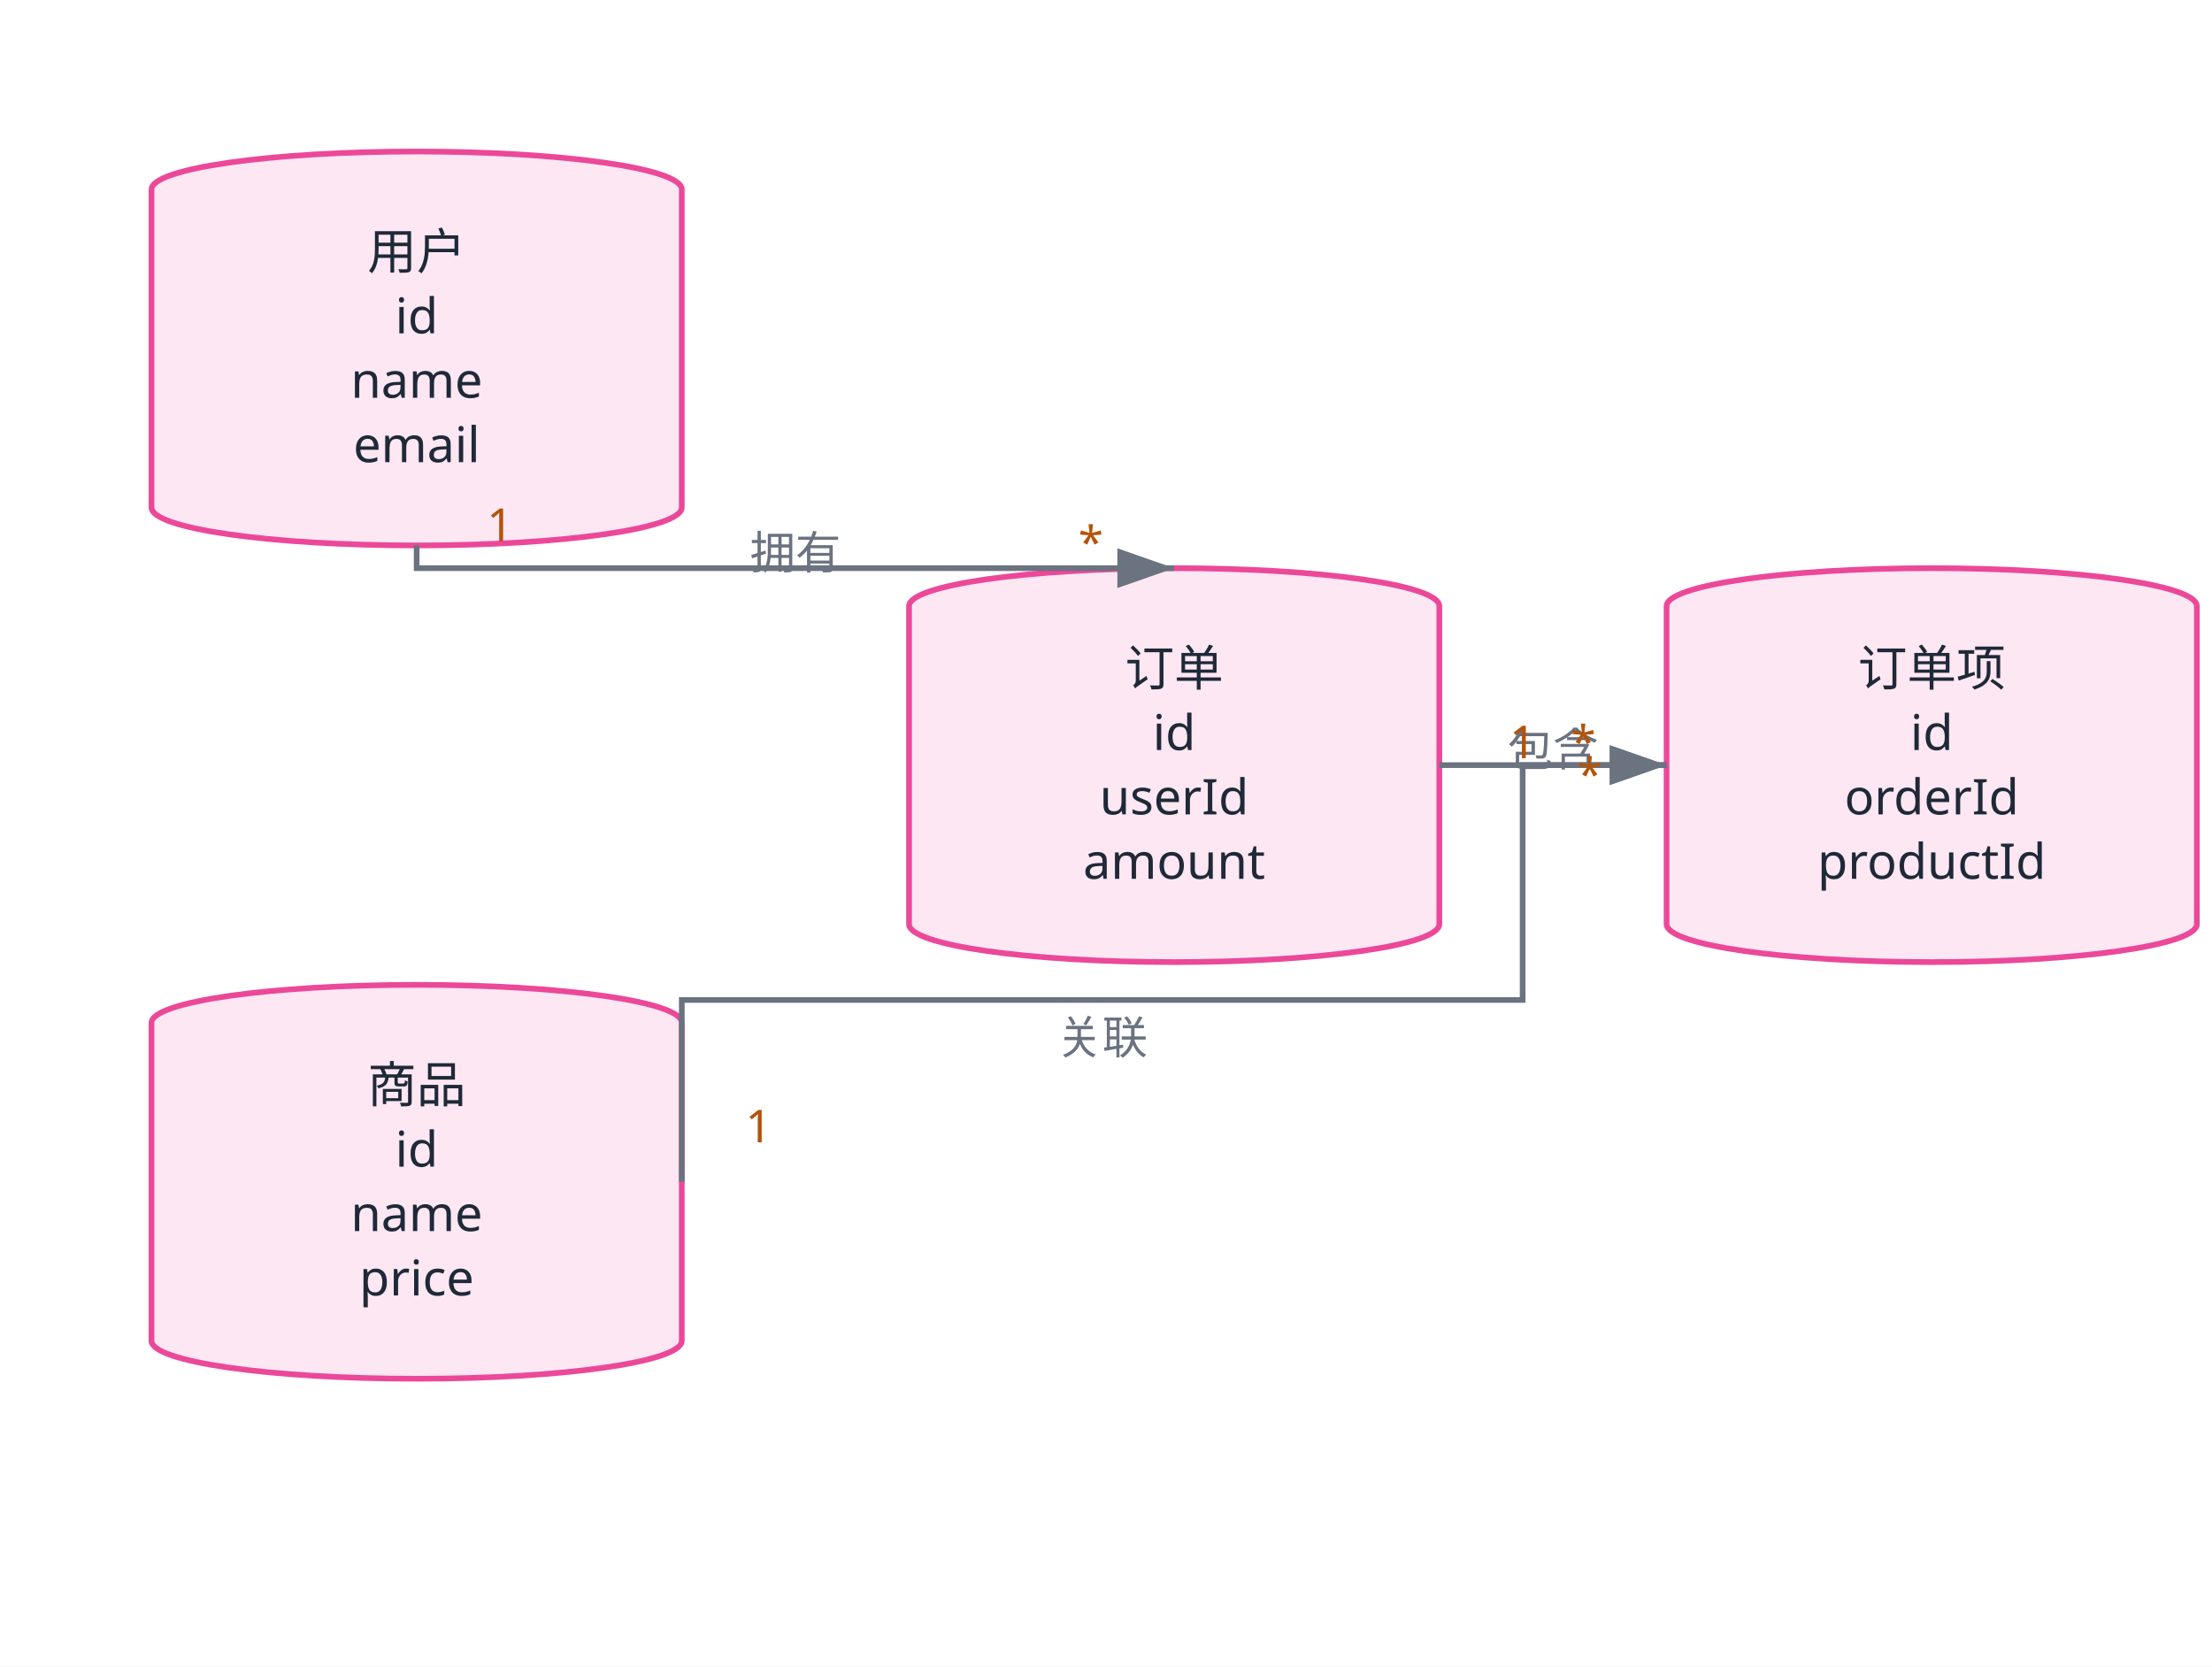
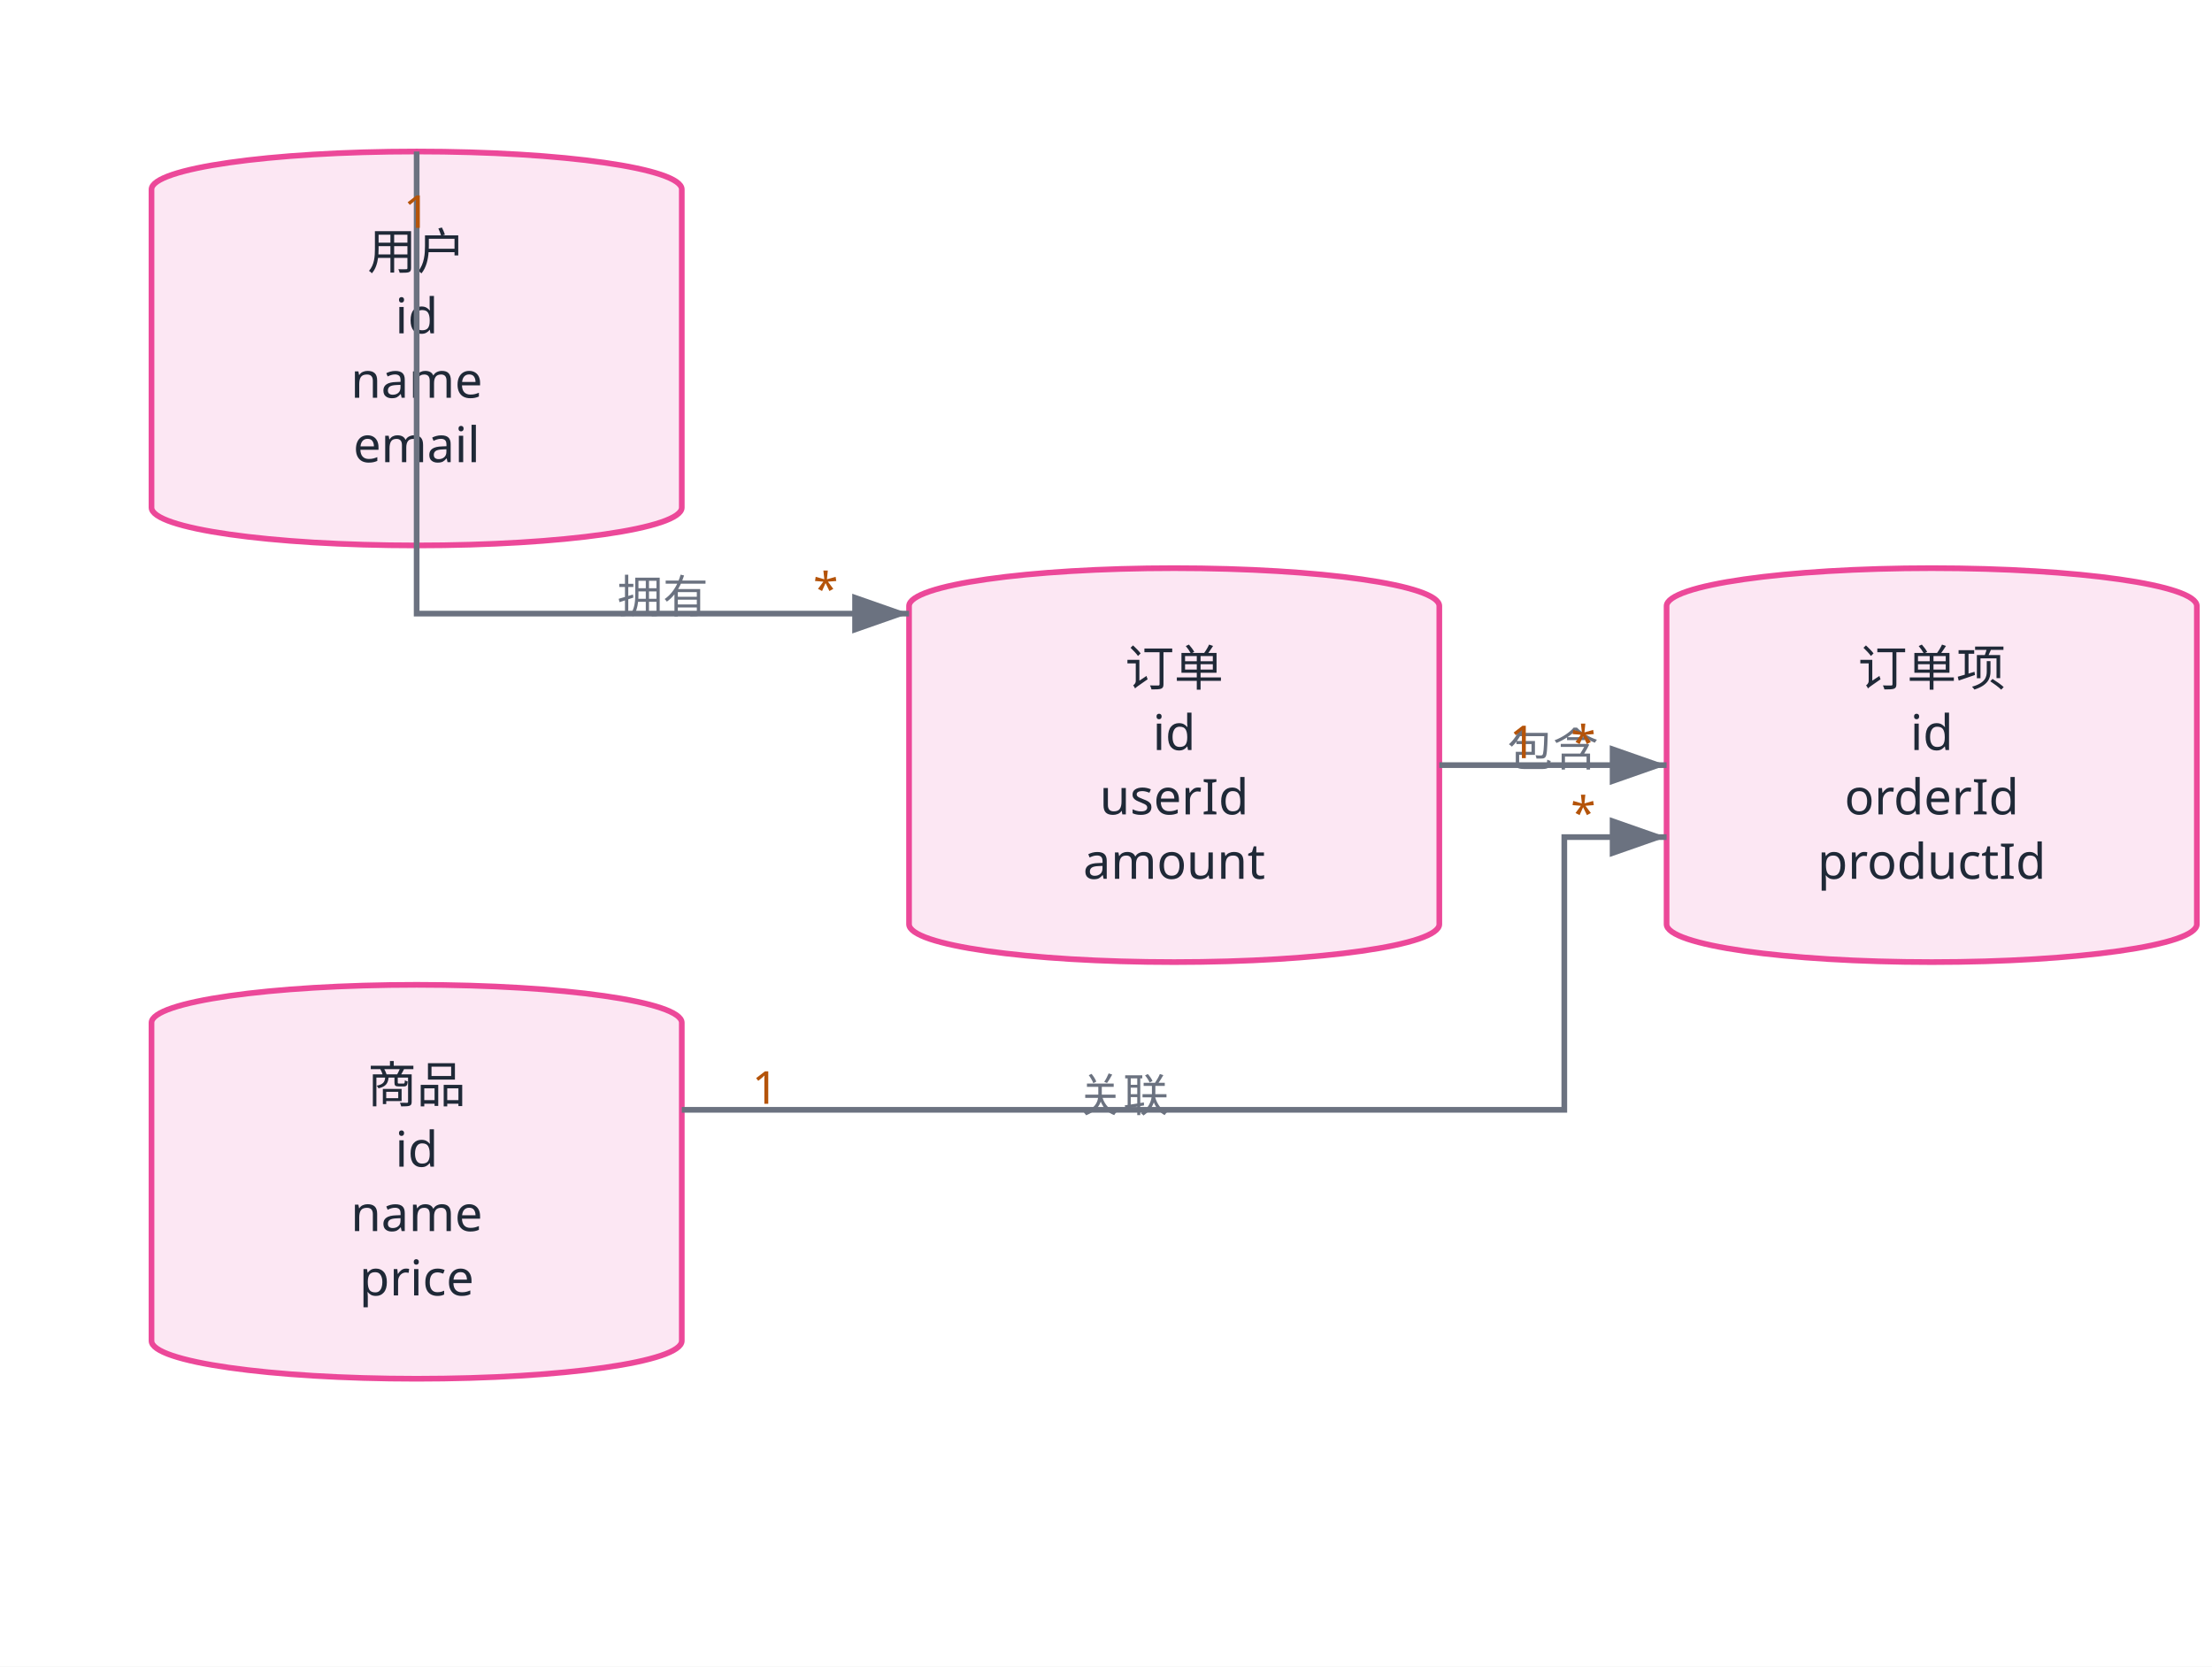
<svg xmlns="http://www.w3.org/2000/svg" width="584" height="440" viewBox="0 0 584 440">
  <defs>
    <marker id="arrowhead" markerWidth="10" markerHeight="7" refX="10" refY="3.5" orient="auto">
      <polygon points="0 0, 10 3.5, 0 7" fill="#6b7280" />
    </marker>
    <marker id="arrowhead-purple" markerWidth="10" markerHeight="7" refX="10" refY="3.5" orient="auto">
      <polygon points="0 0, 10 3.5, 0 7" fill="#7c3aed" />
    </marker>
  </defs>
  <style>.lgdl-anchors,.lgdl-edge-anchors{opacity:0;pointer-events:none;transition:opacity .12s ease}.lgdl-node:hover + .lgdl-anchors,.lgdl-class:hover + .lgdl-anchors,.lgdl-group:hover + .lgdl-anchors,.lgdl-lane:hover + .lgdl-anchors{opacity:1}.lgdl-edge:hover + .lgdl-edge-anchors,.lgdl-aggregate-edge:hover + .lgdl-edge-anchors{opacity:1}.lgdl-node.lgdl-hovered + .lgdl-anchors,.lgdl-class.lgdl-hovered + .lgdl-anchors,.lgdl-group.lgdl-hovered + .lgdl-anchors,.lgdl-lane.lgdl-hovered + .lgdl-anchors{opacity:1}.lgdl-edge.lgdl-hovered + .lgdl-edge-anchors,.lgdl-aggregate-edge.lgdl-hovered + .lgdl-edge-anchors{opacity:1}.lgdl-hovered{filter:drop-shadow(0 0 3px rgba(79,70,229,.65))}</style>
  <rect x="0" y="0" width="584" height="440" fill="#ffffff" />
  <g class="lgdl-node" data-lgdl-loc="nodes[0]">
    <path d="M 40,50 L 40,134 A 70,10 0 0 0 180,134 L 180,50 A 70,10 0 0 0 40,50 Z" fill="#fce7f3" stroke="#ec4899" stroke-width="1.5" />
    <text x="110" y="66.5" font-family="'Segoe UI', 'PingFang SC', 'Microsoft YaHei', sans-serif" font-size="13" fill="#1f2937" text-anchor="middle" dominant-baseline="middle">用户</text>
    <text x="110" y="83.5" font-family="'Segoe UI', 'PingFang SC', 'Microsoft YaHei', sans-serif" font-size="13" fill="#1f2937" text-anchor="middle" dominant-baseline="middle">id</text>
    <text x="110" y="100.5" font-family="'Segoe UI', 'PingFang SC', 'Microsoft YaHei', sans-serif" font-size="13" fill="#1f2937" text-anchor="middle" dominant-baseline="middle">name</text>
    <text x="110" y="117.5" font-family="'Segoe UI', 'PingFang SC', 'Microsoft YaHei', sans-serif" font-size="13" fill="#1f2937" text-anchor="middle" dominant-baseline="middle">email</text>
  </g>
  <g class="lgdl-anchors">
    <circle cx="180.0" cy="92.0" r="3" fill="#ec4899" />
    <circle cx="180.0" cy="110.8" r="3" fill="#ec4899" />
    <circle cx="180.0" cy="132.4" r="3" fill="#ec4899" />
    <circle cx="159.1" cy="141.1" r="3" fill="#ec4899" />
    <circle cx="139.5" cy="143.1" r="3" fill="#ec4899" />
    <circle cx="123.9" cy="143.8" r="3" fill="#ec4899" />
    <circle cx="110.0" cy="144.0" r="3" fill="#ec4899" />
    <circle cx="96.1" cy="143.8" r="3" fill="#ec4899" />
    <circle cx="80.5" cy="143.1" r="3" fill="#ec4899" />
    <circle cx="60.9" cy="141.1" r="3" fill="#ec4899" />
    <circle cx="40.0" cy="132.4" r="3" fill="#ec4899" />
    <circle cx="40.0" cy="110.8" r="3" fill="#ec4899" />
    <circle cx="40.0" cy="92.0" r="3" fill="#ec4899" />
    <circle cx="40.0" cy="73.2" r="3" fill="#ec4899" />
    <circle cx="40.0" cy="51.6" r="3" fill="#ec4899" />
    <circle cx="60.9" cy="42.9" r="3" fill="#ec4899" />
    <circle cx="80.5" cy="40.9" r="3" fill="#ec4899" />
    <circle cx="96.1" cy="40.2" r="3" fill="#ec4899" />
    <circle cx="110.0" cy="40.0" r="3" fill="#ec4899" />
    <circle cx="123.9" cy="40.2" r="3" fill="#ec4899" />
    <circle cx="139.5" cy="40.9" r="3" fill="#ec4899" />
    <circle cx="159.1" cy="42.9" r="3" fill="#ec4899" />
    <circle cx="180.0" cy="51.6" r="3" fill="#ec4899" />
    <circle cx="180.0" cy="73.2" r="3" fill="#ec4899" />
  </g>
  <g class="lgdl-node" data-lgdl-loc="nodes[1]">
    <path d="M 240,160 L 240,244 A 70,10 0 0 0 380,244 L 380,160 A 70,10 0 0 0 240,160 Z" fill="#fce7f3" stroke="#ec4899" stroke-width="1.5" />
    <text x="310" y="176.5" font-family="'Segoe UI', 'PingFang SC', 'Microsoft YaHei', sans-serif" font-size="13" fill="#1f2937" text-anchor="middle" dominant-baseline="middle">订单</text>
    <text x="310" y="193.5" font-family="'Segoe UI', 'PingFang SC', 'Microsoft YaHei', sans-serif" font-size="13" fill="#1f2937" text-anchor="middle" dominant-baseline="middle">id</text>
    <text x="310" y="210.5" font-family="'Segoe UI', 'PingFang SC', 'Microsoft YaHei', sans-serif" font-size="13" fill="#1f2937" text-anchor="middle" dominant-baseline="middle">userId</text>
    <text x="310" y="227.5" font-family="'Segoe UI', 'PingFang SC', 'Microsoft YaHei', sans-serif" font-size="13" fill="#1f2937" text-anchor="middle" dominant-baseline="middle">amount</text>
  </g>
  <g class="lgdl-anchors">
    <circle cx="380.0" cy="202.0" r="3" fill="#ec4899" />
    <circle cx="380.0" cy="220.8" r="3" fill="#ec4899" />
    <circle cx="380.0" cy="242.4" r="3" fill="#ec4899" />
    <circle cx="359.1" cy="251.1" r="3" fill="#ec4899" />
    <circle cx="339.5" cy="253.1" r="3" fill="#ec4899" />
    <circle cx="323.9" cy="253.8" r="3" fill="#ec4899" />
    <circle cx="310.0" cy="254.0" r="3" fill="#ec4899" />
    <circle cx="296.1" cy="253.8" r="3" fill="#ec4899" />
    <circle cx="280.5" cy="253.1" r="3" fill="#ec4899" />
    <circle cx="260.9" cy="251.1" r="3" fill="#ec4899" />
    <circle cx="240.0" cy="242.4" r="3" fill="#ec4899" />
    <circle cx="240.0" cy="220.8" r="3" fill="#ec4899" />
    <circle cx="240.0" cy="202.0" r="3" fill="#ec4899" />
    <circle cx="240.0" cy="183.2" r="3" fill="#ec4899" />
    <circle cx="240.0" cy="161.6" r="3" fill="#ec4899" />
    <circle cx="260.9" cy="152.9" r="3" fill="#ec4899" />
    <circle cx="280.5" cy="150.9" r="3" fill="#ec4899" />
    <circle cx="296.1" cy="150.2" r="3" fill="#ec4899" />
    <circle cx="310.0" cy="150.0" r="3" fill="#ec4899" />
    <circle cx="323.9" cy="150.2" r="3" fill="#ec4899" />
    <circle cx="339.5" cy="150.9" r="3" fill="#ec4899" />
    <circle cx="359.1" cy="152.9" r="3" fill="#ec4899" />
    <circle cx="380.0" cy="161.6" r="3" fill="#ec4899" />
    <circle cx="380.0" cy="183.2" r="3" fill="#ec4899" />
  </g>
  <g class="lgdl-node" data-lgdl-loc="nodes[2]">
    <path d="M 40,270 L 40,354 A 70,10 0 0 0 180,354 L 180,270 A 70,10 0 0 0 40,270 Z" fill="#fce7f3" stroke="#ec4899" stroke-width="1.5" />
    <text x="110" y="286.5" font-family="'Segoe UI', 'PingFang SC', 'Microsoft YaHei', sans-serif" font-size="13" fill="#1f2937" text-anchor="middle" dominant-baseline="middle">商品</text>
    <text x="110" y="303.5" font-family="'Segoe UI', 'PingFang SC', 'Microsoft YaHei', sans-serif" font-size="13" fill="#1f2937" text-anchor="middle" dominant-baseline="middle">id</text>
    <text x="110" y="320.5" font-family="'Segoe UI', 'PingFang SC', 'Microsoft YaHei', sans-serif" font-size="13" fill="#1f2937" text-anchor="middle" dominant-baseline="middle">name</text>
    <text x="110" y="337.5" font-family="'Segoe UI', 'PingFang SC', 'Microsoft YaHei', sans-serif" font-size="13" fill="#1f2937" text-anchor="middle" dominant-baseline="middle">price</text>
  </g>
  <g class="lgdl-anchors">
    <circle cx="180.0" cy="312.0" r="3" fill="#ec4899" />
    <circle cx="180.0" cy="330.8" r="3" fill="#ec4899" />
    <circle cx="180.0" cy="352.4" r="3" fill="#ec4899" />
    <circle cx="159.1" cy="361.1" r="3" fill="#ec4899" />
    <circle cx="139.5" cy="363.1" r="3" fill="#ec4899" />
    <circle cx="123.9" cy="363.8" r="3" fill="#ec4899" />
    <circle cx="110.0" cy="364.0" r="3" fill="#ec4899" />
    <circle cx="96.1" cy="363.8" r="3" fill="#ec4899" />
    <circle cx="80.5" cy="363.1" r="3" fill="#ec4899" />
    <circle cx="60.9" cy="361.1" r="3" fill="#ec4899" />
    <circle cx="40.0" cy="352.4" r="3" fill="#ec4899" />
    <circle cx="40.0" cy="330.8" r="3" fill="#ec4899" />
    <circle cx="40.0" cy="312.0" r="3" fill="#ec4899" />
    <circle cx="40.0" cy="293.2" r="3" fill="#ec4899" />
    <circle cx="40.0" cy="271.6" r="3" fill="#ec4899" />
    <circle cx="60.9" cy="262.9" r="3" fill="#ec4899" />
    <circle cx="80.5" cy="260.9" r="3" fill="#ec4899" />
    <circle cx="96.1" cy="260.2" r="3" fill="#ec4899" />
    <circle cx="110.0" cy="260.0" r="3" fill="#ec4899" />
    <circle cx="123.9" cy="260.2" r="3" fill="#ec4899" />
    <circle cx="139.5" cy="260.9" r="3" fill="#ec4899" />
    <circle cx="159.1" cy="262.9" r="3" fill="#ec4899" />
    <circle cx="180.0" cy="271.6" r="3" fill="#ec4899" />
    <circle cx="180.0" cy="293.2" r="3" fill="#ec4899" />
  </g>
  <g class="lgdl-node" data-lgdl-loc="nodes[3]">
    <path d="M 440,160 L 440,244 A 70,10 0 0 0 580,244 L 580,160 A 70,10 0 0 0 440,160 Z" fill="#fce7f3" stroke="#ec4899" stroke-width="1.5" />
    <text x="510" y="176.5" font-family="'Segoe UI', 'PingFang SC', 'Microsoft YaHei', sans-serif" font-size="13" fill="#1f2937" text-anchor="middle" dominant-baseline="middle">订单项</text>
    <text x="510" y="193.5" font-family="'Segoe UI', 'PingFang SC', 'Microsoft YaHei', sans-serif" font-size="13" fill="#1f2937" text-anchor="middle" dominant-baseline="middle">id</text>
    <text x="510" y="210.5" font-family="'Segoe UI', 'PingFang SC', 'Microsoft YaHei', sans-serif" font-size="13" fill="#1f2937" text-anchor="middle" dominant-baseline="middle">orderId</text>
    <text x="510" y="227.5" font-family="'Segoe UI', 'PingFang SC', 'Microsoft YaHei', sans-serif" font-size="13" fill="#1f2937" text-anchor="middle" dominant-baseline="middle">productId</text>
  </g>
  <g class="lgdl-anchors">
    <circle cx="580.0" cy="202.0" r="3" fill="#ec4899" />
    <circle cx="580.0" cy="220.8" r="3" fill="#ec4899" />
    <circle cx="580.0" cy="242.4" r="3" fill="#ec4899" />
    <circle cx="559.1" cy="251.1" r="3" fill="#ec4899" />
    <circle cx="539.5" cy="253.1" r="3" fill="#ec4899" />
    <circle cx="523.9" cy="253.8" r="3" fill="#ec4899" />
    <circle cx="510.0" cy="254.0" r="3" fill="#ec4899" />
    <circle cx="496.1" cy="253.8" r="3" fill="#ec4899" />
    <circle cx="480.5" cy="253.1" r="3" fill="#ec4899" />
    <circle cx="460.9" cy="251.1" r="3" fill="#ec4899" />
    <circle cx="440.0" cy="242.4" r="3" fill="#ec4899" />
    <circle cx="440.0" cy="220.8" r="3" fill="#ec4899" />
    <circle cx="440.0" cy="202.0" r="3" fill="#ec4899" />
    <circle cx="440.0" cy="183.2" r="3" fill="#ec4899" />
    <circle cx="440.0" cy="161.6" r="3" fill="#ec4899" />
    <circle cx="460.9" cy="152.9" r="3" fill="#ec4899" />
    <circle cx="480.5" cy="150.9" r="3" fill="#ec4899" />
    <circle cx="496.1" cy="150.2" r="3" fill="#ec4899" />
    <circle cx="510.0" cy="150.0" r="3" fill="#ec4899" />
    <circle cx="523.9" cy="150.2" r="3" fill="#ec4899" />
    <circle cx="539.5" cy="150.9" r="3" fill="#ec4899" />
    <circle cx="559.1" cy="152.9" r="3" fill="#ec4899" />
    <circle cx="580.0" cy="161.6" r="3" fill="#ec4899" />
    <circle cx="580.0" cy="183.2" r="3" fill="#ec4899" />
  </g>
  <g class="lgdl-edge" data-lgdl-loc="edges[0]">
-     <path d="M 110,144 L 110,150 L 310,150" fill="none" stroke="#6b7280" stroke-width="1.5" marker-end="url(#arrowhead)" />
-     <text x="210" y="146" font-family="'Segoe UI', 'PingFang SC', 'Microsoft YaHei', sans-serif" font-size="12" fill="#6b7280" text-anchor="middle" dominant-baseline="middle">拥有</text>
-     <text x="131.99" y="138.66" font-family="'Segoe UI', 'PingFang SC', 'Microsoft YaHei', sans-serif" font-size="12" fill="#b45309" text-anchor="middle" dominant-baseline="middle">1</text>
-     <text x="288.01" y="143.34" font-family="'Segoe UI', 'PingFang SC', 'Microsoft YaHei', sans-serif" font-size="12" fill="#b45309" text-anchor="middle" dominant-baseline="middle">*</text>
+     <path d="M 110,40 L 110,162 L 240,162" fill="none" stroke="#6b7280" stroke-width="1.5" marker-end="url(#arrowhead)" />
+     <text x="175" y="157.585" font-family="'Segoe UI', 'PingFang SC', 'Microsoft YaHei', sans-serif" font-size="12" fill="#6b7280" text-anchor="middle" dominant-baseline="middle">拥有</text>
+     <text x="110" y="56" font-family="'Segoe UI', 'PingFang SC', 'Microsoft YaHei', sans-serif" font-size="12" fill="#b45309" text-anchor="middle" dominant-baseline="middle">1</text>
+     <text x="218" y="155.585" font-family="'Segoe UI', 'PingFang SC', 'Microsoft YaHei', sans-serif" font-size="12" fill="#b45309" text-anchor="middle" dominant-baseline="middle">*</text>
  </g>
  <g class="lgdl-edge-anchors">
-     <circle cx="110.0" cy="144.0" r="3.5" fill="#6b7280" />
-     <circle cx="310.0" cy="150.0" r="3.5" fill="#6b7280" />
+     <circle cx="110.0" cy="40.0" r="3.5" fill="#6b7280" />
+     <circle cx="240.0" cy="161.6" r="3.5" fill="#6b7280" />
  </g>
  <g class="lgdl-edge" data-lgdl-loc="edges[1]">
    <path d="M 380,202 L 440,202" fill="none" stroke="#6b7280" stroke-width="1.5" marker-end="url(#arrowhead)" />
    <text x="410" y="198" font-family="'Segoe UI', 'PingFang SC', 'Microsoft YaHei', sans-serif" font-size="12" fill="#6b7280" text-anchor="middle" dominant-baseline="middle">包含</text>
    <text x="402" y="196" font-family="'Segoe UI', 'PingFang SC', 'Microsoft YaHei', sans-serif" font-size="12" fill="#b45309" text-anchor="middle" dominant-baseline="middle">1</text>
    <text x="418" y="196" font-family="'Segoe UI', 'PingFang SC', 'Microsoft YaHei', sans-serif" font-size="12" fill="#b45309" text-anchor="middle" dominant-baseline="middle">*</text>
  </g>
  <g class="lgdl-edge-anchors">
    <circle cx="380.0" cy="202.0" r="3.5" fill="#6b7280" />
    <circle cx="440.0" cy="202.0" r="3.5" fill="#6b7280" />
  </g>
  <g class="lgdl-edge" data-lgdl-loc="edges[2]">
-     <path d="M 180,312 L 180,264 L 402,264 L 402,202 L 440,202" fill="none" stroke="#6b7280" stroke-width="1.5" marker-end="url(#arrowhead)" />
-     <text x="291" y="274" font-family="'Segoe UI', 'PingFang SC', 'Microsoft YaHei', sans-serif" font-size="12" fill="#6b7280" text-anchor="middle" dominant-baseline="middle">关联</text>
-     <text x="200.261" y="297.428" font-family="'Segoe UI', 'PingFang SC', 'Microsoft YaHei', sans-serif" font-size="12" fill="#b45309" text-anchor="middle" dominant-baseline="middle">1</text>
-     <text x="419.739" y="204.572" font-family="'Segoe UI', 'PingFang SC', 'Microsoft YaHei', sans-serif" font-size="12" fill="#b45309" text-anchor="middle" dominant-baseline="middle">*</text>
+     <path d="M 180,293 L 413,293 L 413,221 L 440,221" fill="none" stroke="#6b7280" stroke-width="1.5" marker-end="url(#arrowhead)" />
+     <text x="296.5" y="289.244" font-family="'Segoe UI', 'PingFang SC', 'Microsoft YaHei', sans-serif" font-size="12" fill="#6b7280" text-anchor="middle" dominant-baseline="middle">关联</text>
+     <text x="202" y="287.244" font-family="'Segoe UI', 'PingFang SC', 'Microsoft YaHei', sans-serif" font-size="12" fill="#b45309" text-anchor="middle" dominant-baseline="middle">1</text>
+     <text x="418" y="214.756" font-family="'Segoe UI', 'PingFang SC', 'Microsoft YaHei', sans-serif" font-size="12" fill="#b45309" text-anchor="middle" dominant-baseline="middle">*</text>
  </g>
  <g class="lgdl-edge-anchors">
-     <circle cx="180.0" cy="312.0" r="3.5" fill="#6b7280" />
-     <circle cx="440.0" cy="202.0" r="3.5" fill="#6b7280" />
+     <circle cx="180.0" cy="293.2" r="3.5" fill="#6b7280" />
+     <circle cx="440.0" cy="220.8" r="3.5" fill="#6b7280" />
  </g>
</svg>
